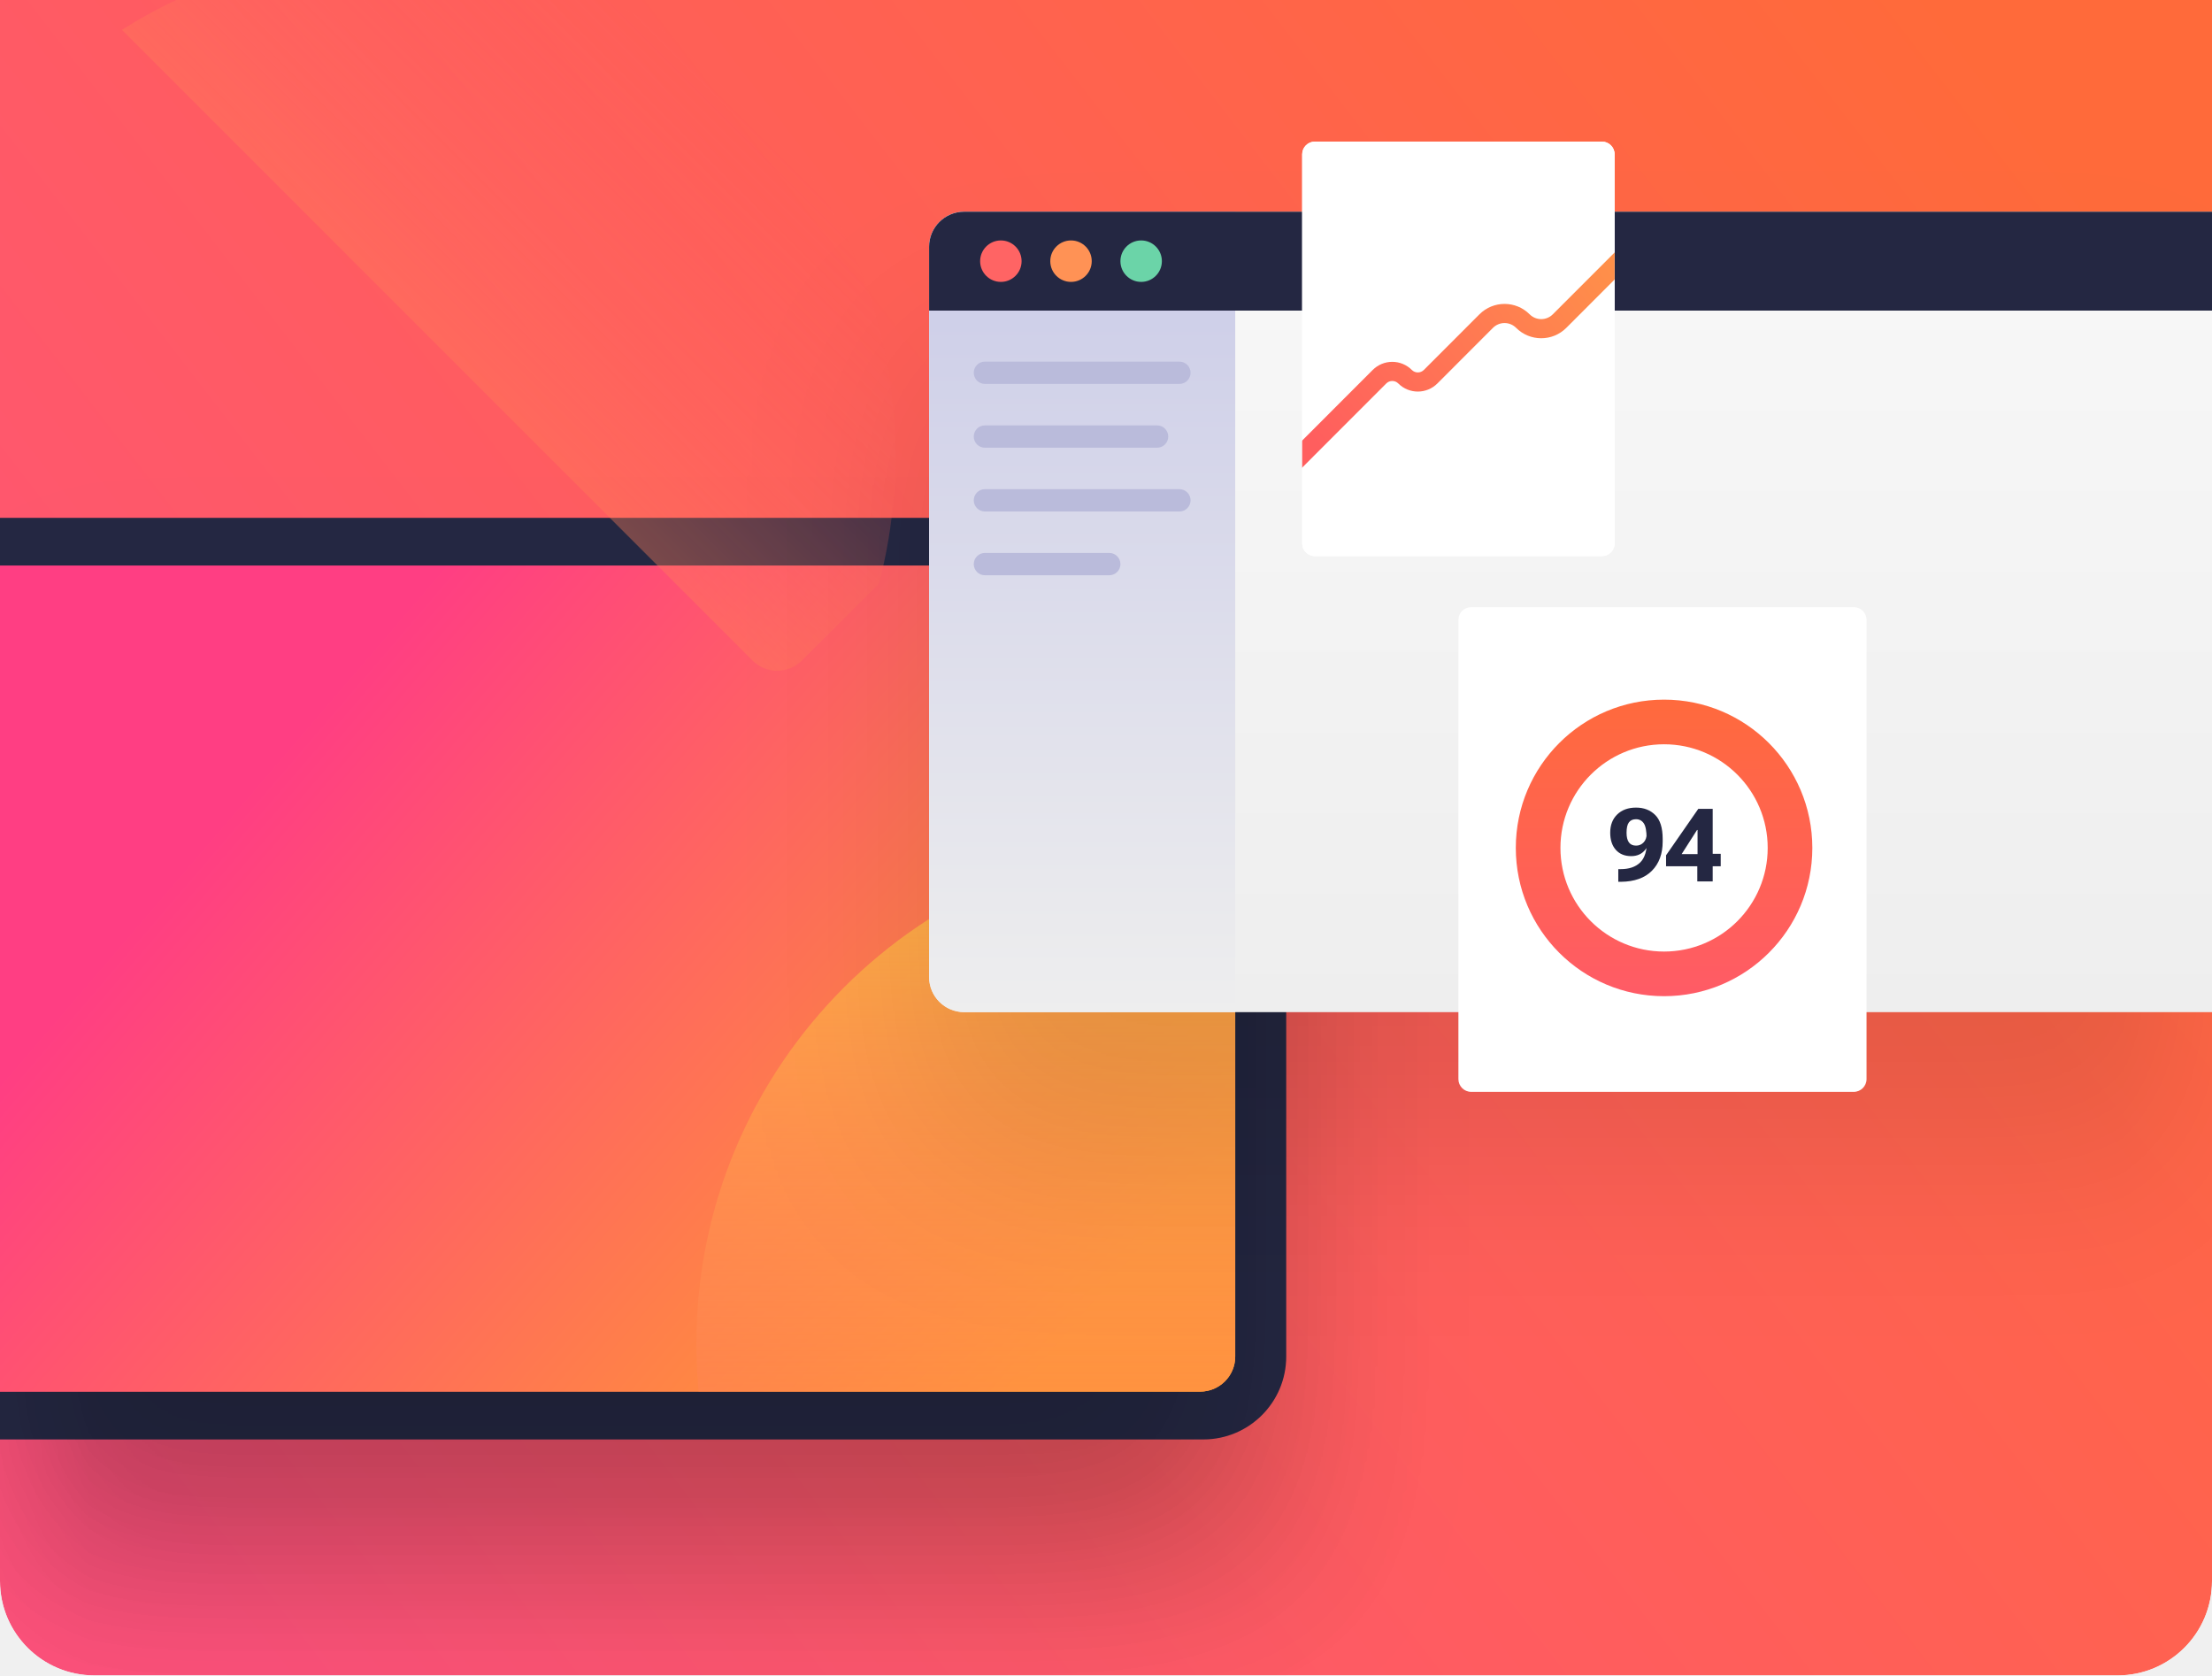
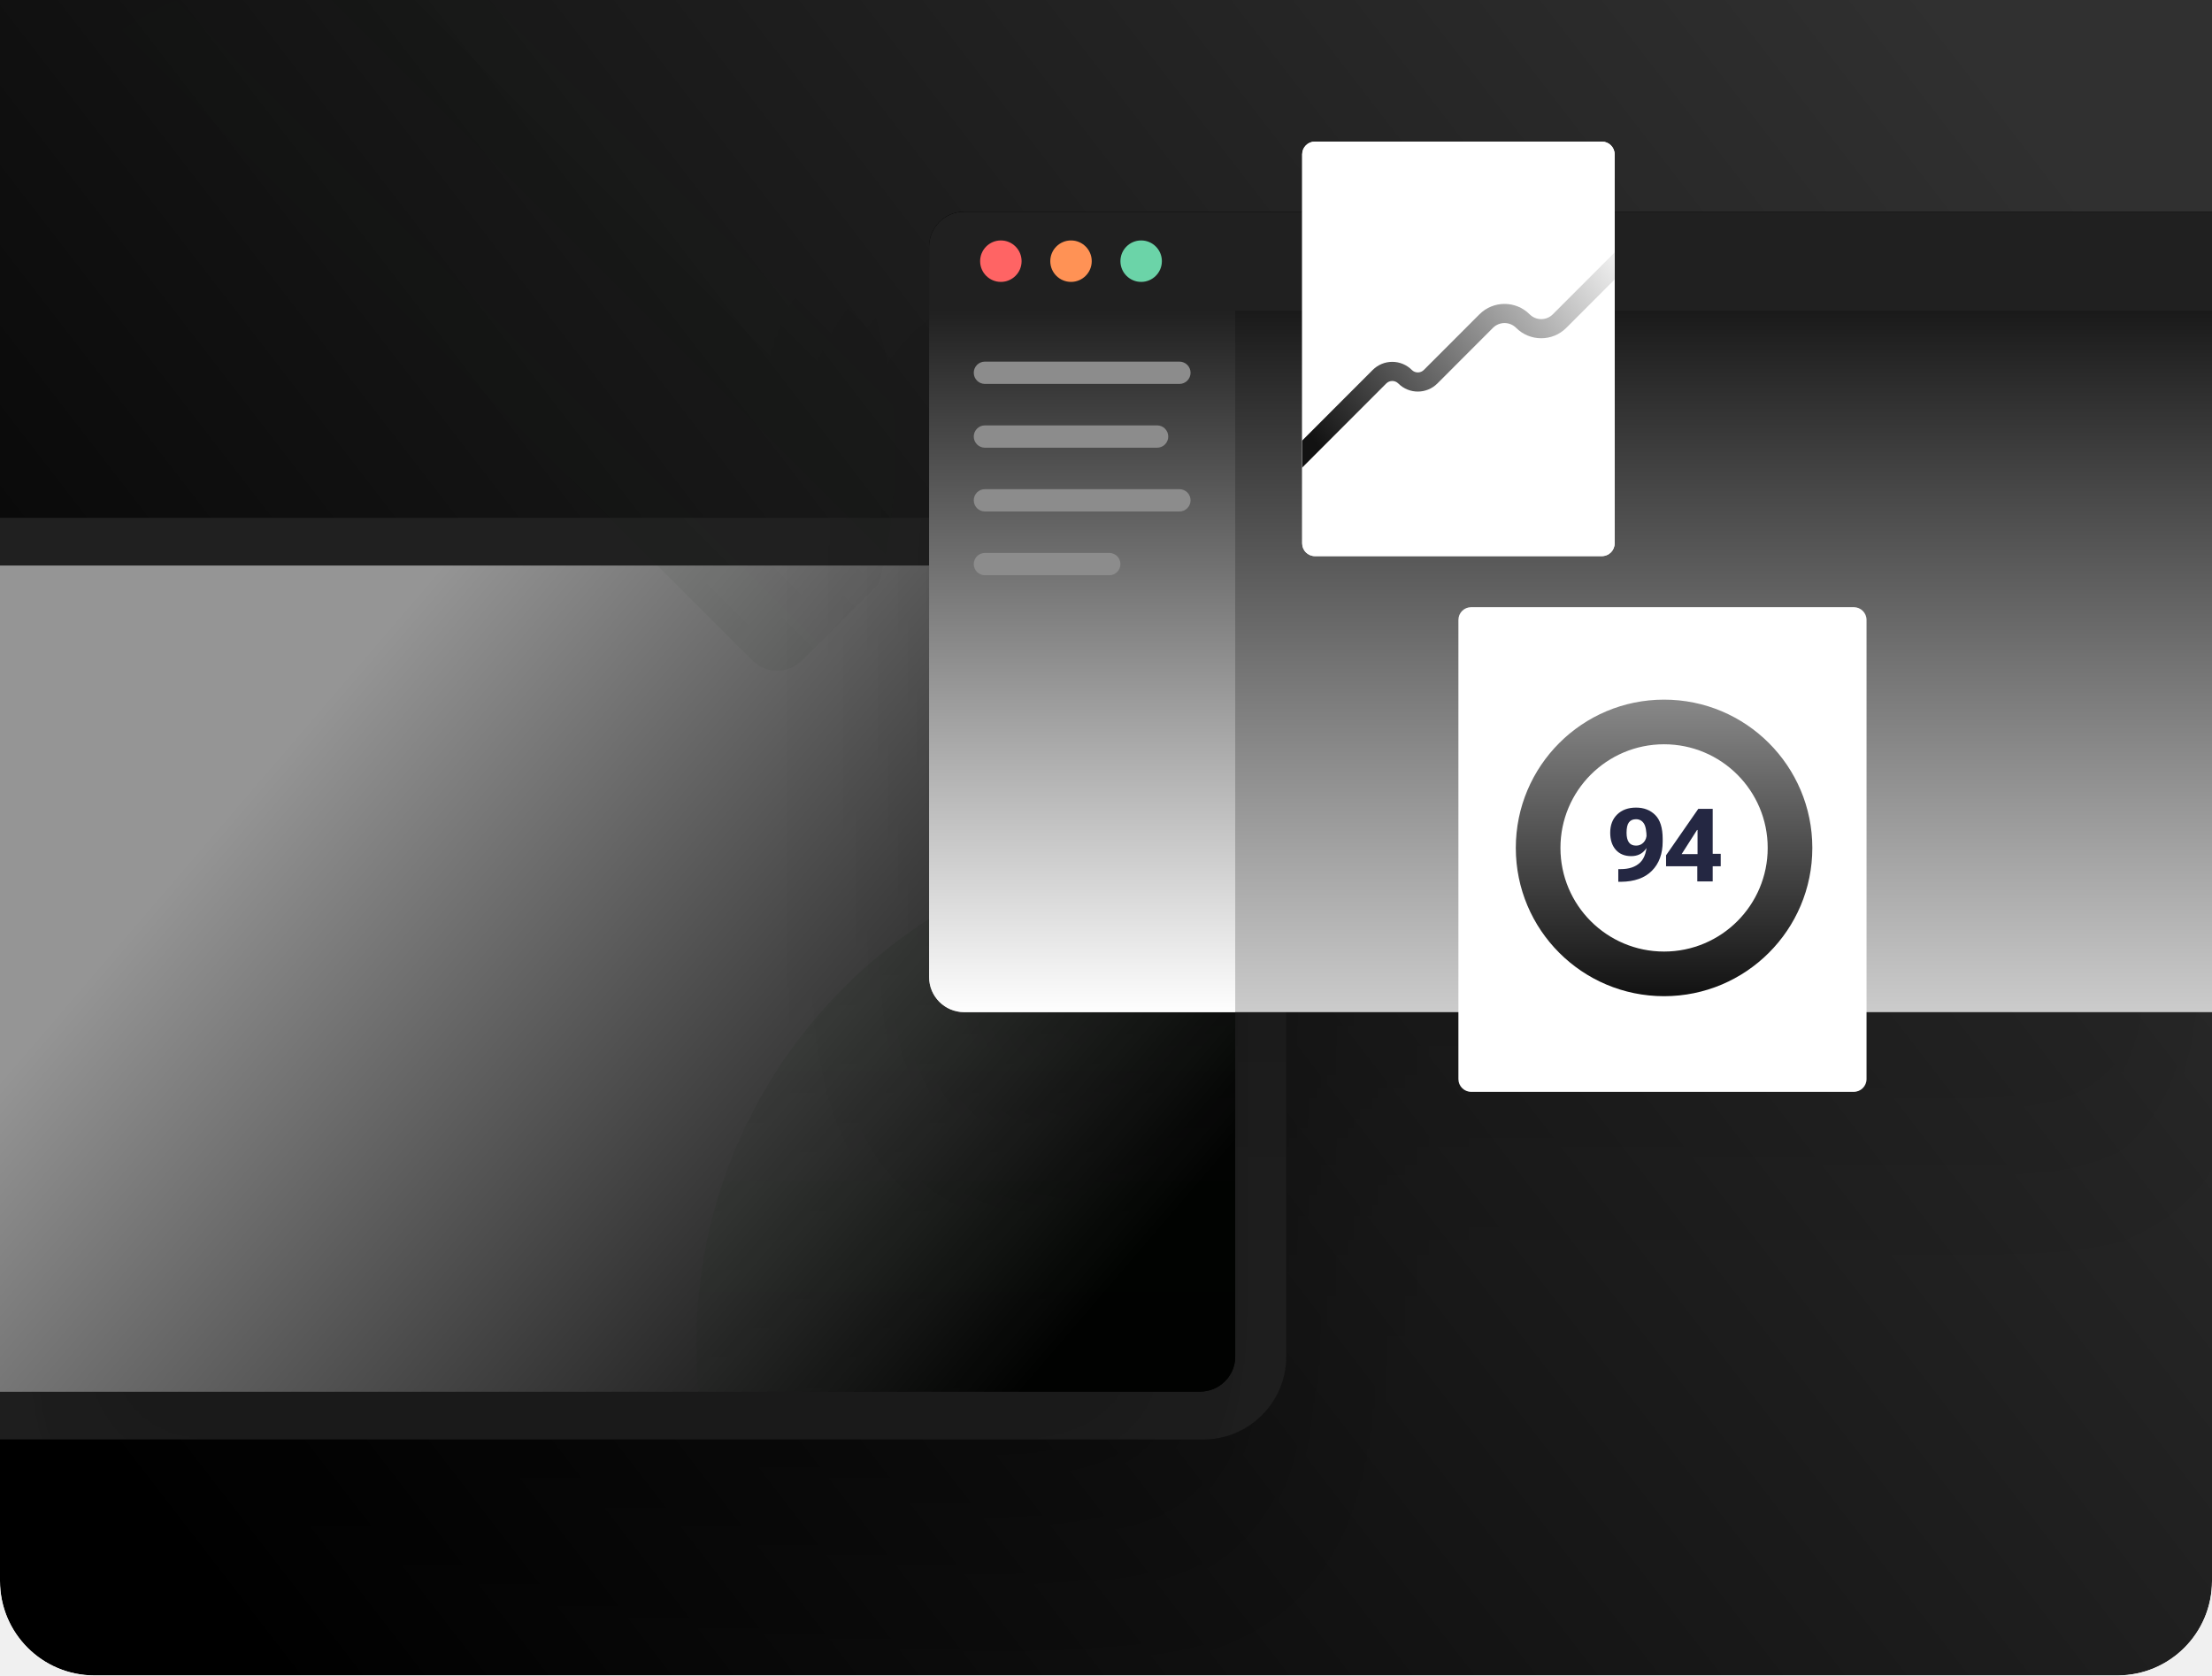
<svg xmlns="http://www.w3.org/2000/svg" xmlns:xlink="http://www.w3.org/1999/xlink" width="375" height="284" viewBox="0 0 375 284">
  <defs>
    <linearGradient id="b" x1="100%" x2="0%" y1="21.322%" y2="78.678%">
-       <stop offset="0%" stop-color="#FF6A3A" />
-       <stop offset="100%" stop-color="#FF527B" />
+       <stop offset="0%" stop-color="#303030" />
+       <stop offset="100%" stop-color="#12" />
    </linearGradient>
    <linearGradient id="h" x1="22.319%" x2="99.127%" y1="28.497%" y2="70.858%">
-       <stop offset="0%" stop-color="#FF3E83" />
-       <stop offset="100%" stop-color="#FF9F2E" />
+       <stop offset="0%" stop-color="#959595" />
+       <stop offset="100%" stop-color="#89" />
    </linearGradient>
    <linearGradient id="k" x1="50%" x2="50%" y1="0%" y2="100%">
-       <stop offset="0%" stop-color="#FFB443" />
-       <stop offset="100%" stop-color="#FF5B64" stop-opacity="0" />
+       <stop offset="0%" stop-color="#1212" />
+       <stop offset="100%" stop-color="#1212" stop-opacity="0" />
    </linearGradient>
    <linearGradient id="o" x1="50%" x2="50%" y1="0%" y2="100%">
-       <stop offset="0%" stop-color="#F8F8F8" />
-       <stop offset="100%" stop-color="#EEE" />
+       <stop offset="0%" stop-color="#12" />
+       <stop offset="100%" stop-color="#ccc" />
    </linearGradient>
    <linearGradient id="p" x1="50%" x2="50%" y1="0%" y2="100%">
-       <stop offset="0%" stop-color="#CACBE8" />
-       <stop offset="100%" stop-color="#EEE" />
-       <stop offset="100%" stop-color="#CACBE8" />
+       <stop offset="0%" stop-color="#11111" />
+       <stop offset="100%" stop-color="#ffffff" />
+       <stop offset="100%" stop-color="#151515" />
    </linearGradient>
    <linearGradient id="r" x1="97.791%" x2="7.729%" y1="26.944%" y2="71.879%">
-       <stop offset="0%" stop-color="#FF9049" />
-       <stop offset="100%" stop-color="#FF5E5E" />
+       <stop offset="0%" stop-color="#ededed" />
+       <stop offset="100%" stop-color="#121212" />
    </linearGradient>
    <linearGradient id="t" x1="50%" x2="50%" y1="0%" y2="100%">
-       <stop offset="0%" stop-color="#FF6A3D" />
-       <stop offset="100%" stop-color="#FF5B66" />
+       <stop offset="0%" stop-color="#888888" />
+       <stop offset="100%" stop-color="#121212" />
    </linearGradient>
    <path id="a" d="M0 0v268c0 8.837 7.163 16 16 16h343c8.837 0 16-7.163 16-16V0H0Z" />
    <path id="e" d="M0 14.054C0 6.292 6.292 0 14.054 0H220c7.762 0 14.054 6.292 14.054 14.054v128.108c0 7.762-6.292 14.054-14.054 14.054H14.054C6.292 156.216 0 149.924 0 142.162V14.054Z" />
    <path id="g" d="M0 5.946A5.946 5.946 0 0 1 5.946 0H210.81a5.946 5.946 0 0 1 5.946 5.946v128.108A5.946 5.946 0 0 1 210.81 140H5.946A5.946 5.946 0 0 1 0 134.054V5.946Z" />
    <path id="i" d="M0 5.946A5.946 5.946 0 0 1 5.946 0H210.81a5.946 5.946 0 0 1 5.946 5.946v128.108A5.946 5.946 0 0 1 210.81 140H5.946A5.946 5.946 0 0 1 0 134.054V5.946Z" />
    <path id="n" d="M0 5.946A5.946 5.946 0 0 1 5.946 0h222.162a5.946 5.946 0 0 1 5.946 5.946V129.73a5.946 5.946 0 0 1-5.946 5.946H5.946A5.946 5.946 0 0 1 0 129.73V5.946Z" />
    <path id="q" d="M0 2.162C0 .968.968 0 2.162 0h48.649c1.194 0 2.162.968 2.162 2.162v65.946a2.162 2.162 0 0 1-2.162 2.162H2.162A2.162 2.162 0 0 1 0 68.108V2.162Z" />
    <filter id="d" width="151.3%" height="176.8%" x="-25.6%" y="-23%" filterUnits="objectBoundingBox">
      <feOffset dy="24" in="SourceAlpha" result="shadowOffsetOuter1" />
      <feGaussianBlur in="shadowOffsetOuter1" result="shadowBlurOuter1" stdDeviation="16" />
      <feColorMatrix in="shadowBlurOuter1" values="0 0 0 0 0 0 0 0 0 0 0 0 0 0 0 0 0 0 0.1 0" />
    </filter>
    <filter id="f" width="155.4%" height="185.7%" x="-27.7%" y="-25.7%" filterUnits="objectBoundingBox">
      <feOffset dy="24" in="SourceAlpha" result="shadowOffsetOuter1" />
      <feGaussianBlur in="shadowOffsetOuter1" result="shadowBlurOuter1" stdDeviation="16" />
      <feColorMatrix in="shadowBlurOuter1" values="0 0 0 0 0 0 0 0 0 0 0 0 0 0 0 0 0 0 0.1 0" />
    </filter>
    <filter id="j" width="155.4%" height="185.7%" x="-27.7%" y="-25.7%" filterUnits="objectBoundingBox">
      <feOffset dy="24" in="SourceAlpha" result="shadowOffsetOuter1" />
      <feGaussianBlur in="shadowOffsetOuter1" result="shadowBlurOuter1" stdDeviation="16" />
      <feColorMatrix in="shadowBlurOuter1" values="0 0 0 0 0 0 0 0 0 0 0 0 0 0 0 0 0 0 0.1 0" />
    </filter>
    <filter id="m" width="151.3%" height="188.4%" x="-25.6%" y="-26.5%" filterUnits="objectBoundingBox">
      <feOffset dy="24" in="SourceAlpha" result="shadowOffsetOuter1" />
      <feGaussianBlur in="shadowOffsetOuter1" result="shadowBlurOuter1" stdDeviation="16" />
      <feColorMatrix in="shadowBlurOuter1" values="0 0 0 0 0 0 0 0 0 0 0 0 0 0 0 0 0 0 0.1 0" />
    </filter>
  </defs>
  <g fill="none" fill-rule="evenodd">
    <mask id="c" fill="#fff">
      <use xlink:href="#a" />
    </mask>
    <path d="M0 0v268c0 8.837 7.163 16 16 16h343c8.837 0 16-7.163 16-16V0H0Z" />
    <path fill="url(#b)" fill-rule="nonzero" d="M0 0v268c0 8.837 7.163 16 16 16h343c8.837 0 16-7.163 16-16V0H0Z" mask="url(#c)" />
    <g mask="url(#c)">
      <g fill-rule="nonzero" transform="translate(-16 87.784)">
        <use xlink:href="#e" fill="#000" filter="url(#d)" />
-         <use xlink:href="#e" fill="#242742" />
+         <use xlink:href="#e" fill="#202020" />
      </g>
      <g transform="translate(-7.351 95.892)">
        <g fill-rule="nonzero">
          <use xlink:href="#g" fill="#000" filter="url(#f)" />
          <use xlink:href="#g" fill="url(#h)" />
        </g>
        <mask id="l" fill="#fff">
          <use xlink:href="#i" />
        </mask>
        <g fill-rule="nonzero">
          <use xlink:href="#i" fill="#000" filter="url(#j)" />
          <use xlink:href="#i" fill="url(#h)" />
        </g>
        <circle cx="210.81" cy="131.892" r="85.405" fill="url(#k)" fill-rule="nonzero" mask="url(#l)" />
        <circle cx="73.754" cy="-18.678" r="85.405" fill="url(#k)" fill-rule="nonzero" mask="url(#l)" transform="rotate(-135 73.754 -18.678)" />
      </g>
      <g fill-rule="nonzero" transform="translate(157.513 35.892)">
        <use xlink:href="#n" fill="#000" filter="url(#m)" />
        <use xlink:href="#n" fill="url(#o)" />
        <path fill="url(#p)" d="M0 5.946A5.946 5.946 0 0 1 5.946 0h45.946v135.676H5.946A5.946 5.946 0 0 1 0 129.73V5.946Z" />
-         <path fill="#BABBDB" d="M7.568 27.297c0-1.045.847-1.892 1.891-1.892h32.973a1.892 1.892 0 0 1 0 3.784H9.46a1.892 1.892 0 0 1-1.891-1.892Zm0 10.811c0-1.045.847-1.892 1.891-1.892h29.19a1.892 1.892 0 0 1 0 3.784H9.459a1.892 1.892 0 0 1-1.891-1.892Zm0 10.81c0-1.044.847-1.891 1.891-1.891h32.973a1.892 1.892 0 0 1 0 3.784H9.46a1.892 1.892 0 0 1-1.891-1.892Zm0 10.812c0-1.045.847-1.892 1.891-1.892h21.082a1.892 1.892 0 0 1 0 3.784H9.459a1.892 1.892 0 0 1-1.891-1.892Z" />
-         <path fill="#242742" d="M0 5.946A5.946 5.946 0 0 1 5.946 0h222.162a5.946 5.946 0 0 1 5.946 5.946v10.81H0V5.947Z" />
+         <path fill="#8c8c8c" d="M7.568 27.297c0-1.045.847-1.892 1.891-1.892h32.973a1.892 1.892 0 0 1 0 3.784H9.46a1.892 1.892 0 0 1-1.891-1.892Zm0 10.811c0-1.045.847-1.892 1.891-1.892h29.19a1.892 1.892 0 0 1 0 3.784H9.459a1.892 1.892 0 0 1-1.891-1.892Zm0 10.81c0-1.044.847-1.891 1.891-1.891h32.973a1.892 1.892 0 0 1 0 3.784H9.46a1.892 1.892 0 0 1-1.891-1.892Zm0 10.812c0-1.045.847-1.892 1.891-1.892h21.082a1.892 1.892 0 0 1 0 3.784H9.459a1.892 1.892 0 0 1-1.891-1.892Z" />
+         <path fill="#202020" d="M0 5.946A5.946 5.946 0 0 1 5.946 0h222.162a5.946 5.946 0 0 1 5.946 5.946v10.81H0V5.947Z" />
        <g transform="translate(8.649 4.865)">
          <circle cx="3.514" cy="3.514" r="3.514" fill="#FF6464" />
          <circle cx="15.406" cy="3.514" r="3.514" fill="#FF9255" />
          <circle cx="27.297" cy="3.514" r="3.514" fill="#6BD4A8" />
        </g>
      </g>
      <g transform="translate(220.757 24)">
        <path fill="#FFF" fill-rule="nonzero" d="M0 2.162C0 .968.968 0 2.162 0h48.649c1.194 0 2.162.968 2.162 2.162v65.946a2.162 2.162 0 0 1-2.162 2.162H2.162A2.162 2.162 0 0 1 0 68.108V2.162Z" />
        <mask id="s" fill="#fff">
          <use xlink:href="#q" />
        </mask>
        <use xlink:href="#q" fill="#FFF" fill-rule="nonzero" />
        <path fill="url(#r)" fill-rule="nonzero" d="M58.444 15.61c.633.633.634 1.66 0 2.293l-13.662 13.67a6.018 6.018 0 0 1-8.512 0 2.774 2.774 0 0 0-3.925 0l-9.422 9.429a4.685 4.685 0 0 1-6.628 0 1.442 1.442 0 0 0-2.04 0L-3.178 58.444A1.622 1.622 0 1 1-5.47 56.15L11.96 38.709a4.685 4.685 0 0 1 6.629 0 1.442 1.442 0 0 0 2.04 0l9.422-9.428a6.018 6.018 0 0 1 8.513 0 2.774 2.774 0 0 0 3.924 0l13.663-13.67a1.622 1.622 0 0 1 2.293-.001Z" mask="url(#s)" />
        <path fill="#FFF" fill-rule="nonzero" d="M26.487 81.081c0-1.194.968-2.162 2.162-2.162h64.865c1.194 0 2.162.968 2.162 2.162v77.838a2.162 2.162 0 0 1-2.162 2.162H28.649a2.162 2.162 0 0 1-2.162-2.162V81.081Z" />
        <path fill="url(#t)" d="M25.135 42.703c9.702 0 17.568-7.866 17.568-17.568 0-9.702-7.866-17.567-17.568-17.567-9.702 0-17.567 7.865-17.567 17.567s7.865 17.568 17.567 17.568Zm0 7.567c13.882 0 25.135-11.253 25.135-25.135C50.27 11.253 39.017 0 25.135 0 11.253 0 0 11.253 0 25.135 0 39.017 11.253 50.27 25.135 50.27Z" transform="translate(36.217 94.595)" />
        <path fill="#242742" fill-rule="nonzero" d="M52.222 117.145c0 1.228.318 2.2.954 2.914.637.71 1.504 1.064 2.602 1.064 1.019 0 1.816-.363 2.39-1.09.58-.726.87-1.632.87-2.719h-.634c0 .62-.171 1.112-.515 1.478a1.688 1.688 0 0 1-1.284.55c-.546 0-.951-.184-1.216-.55-.264-.371-.397-.915-.397-1.63 0-.816.133-1.402.397-1.757.27-.36.67-.54 1.2-.54.568 0 1.01.234 1.326.7.315.468.473 1.304.473 2.51l.076.337c0 1.785-.392 3.052-1.174 3.8-.783.75-1.89 1.121-3.32 1.116h-.38v2.145h.44c2.297-.023 4.05-.645 5.261-1.867 1.216-1.227 1.825-2.88 1.825-4.957v-.44c0-1.869-.42-3.22-1.259-4.054-.839-.839-1.923-1.258-3.252-1.258-1.334 0-2.398.386-3.192 1.157s-1.191 1.802-1.191 3.091Zm14.764 8.26h2.61v-12.297h-2.442l-5.464 7.872v1.858h9.265v-2.103h-2.669l-.439.042h-3.514l2.61-4.088h.085v5.186l-.042.296v3.234Z" />
      </g>
    </g>
  </g>
</svg>
